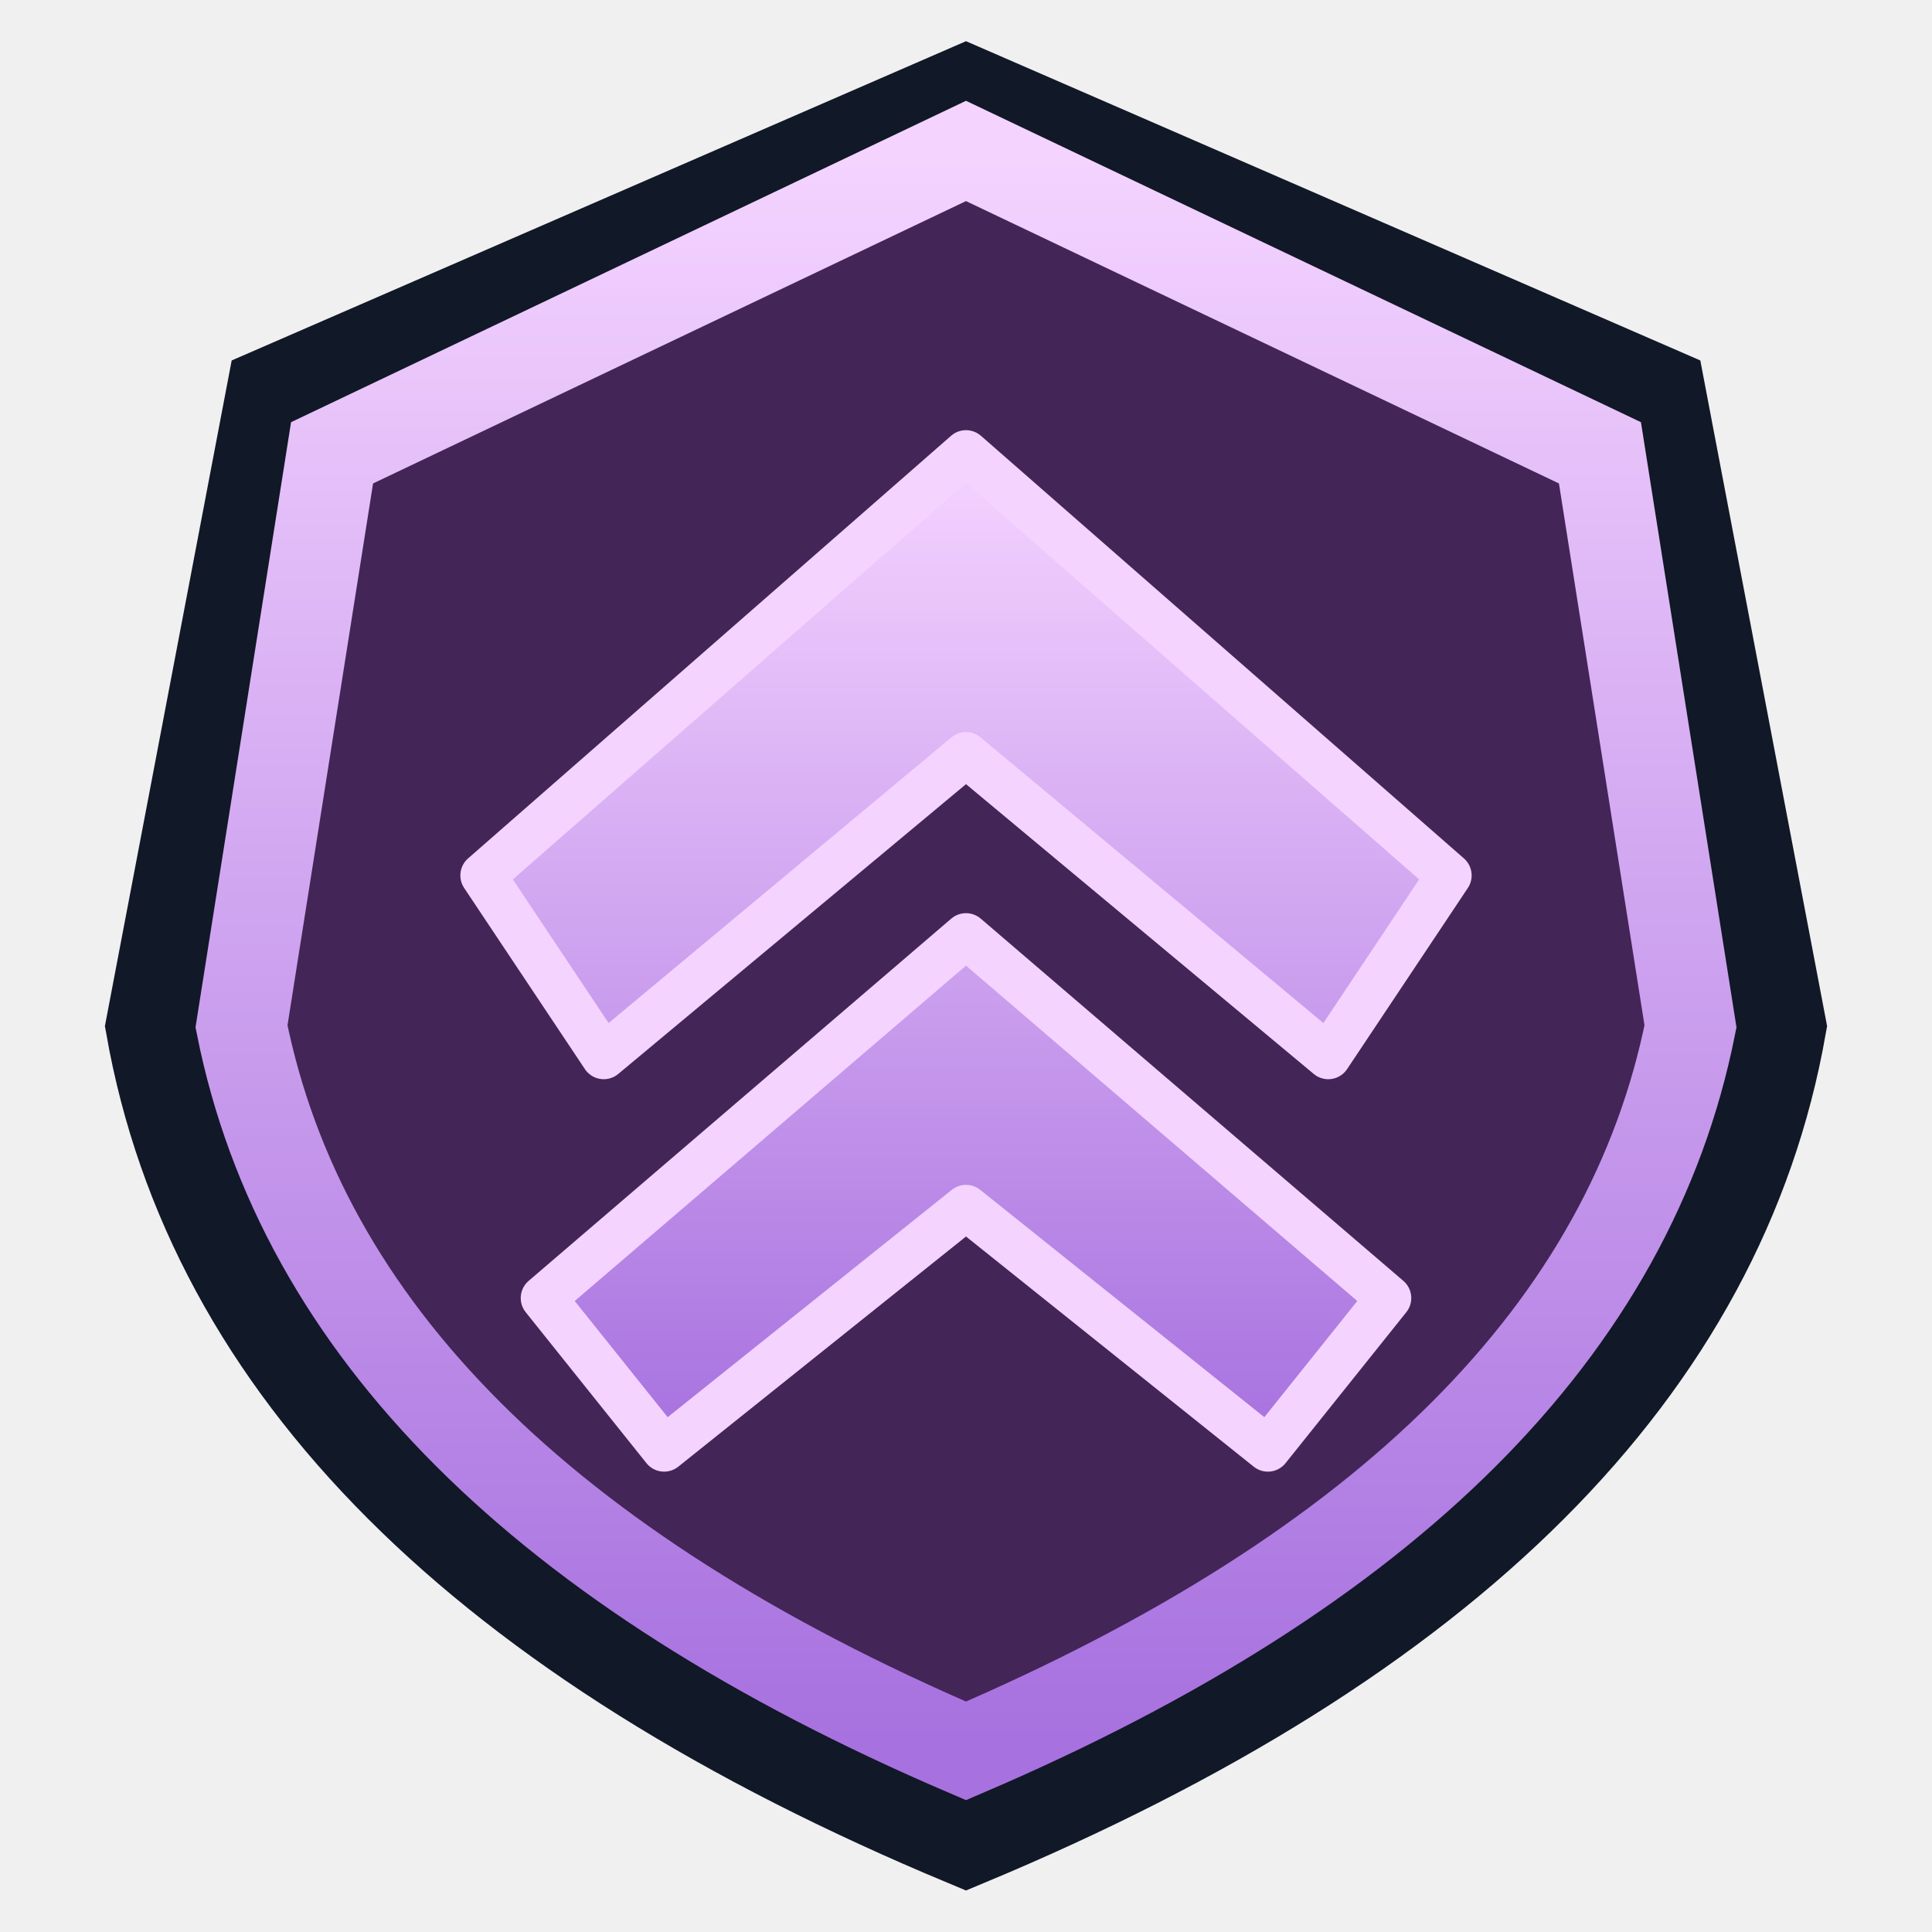
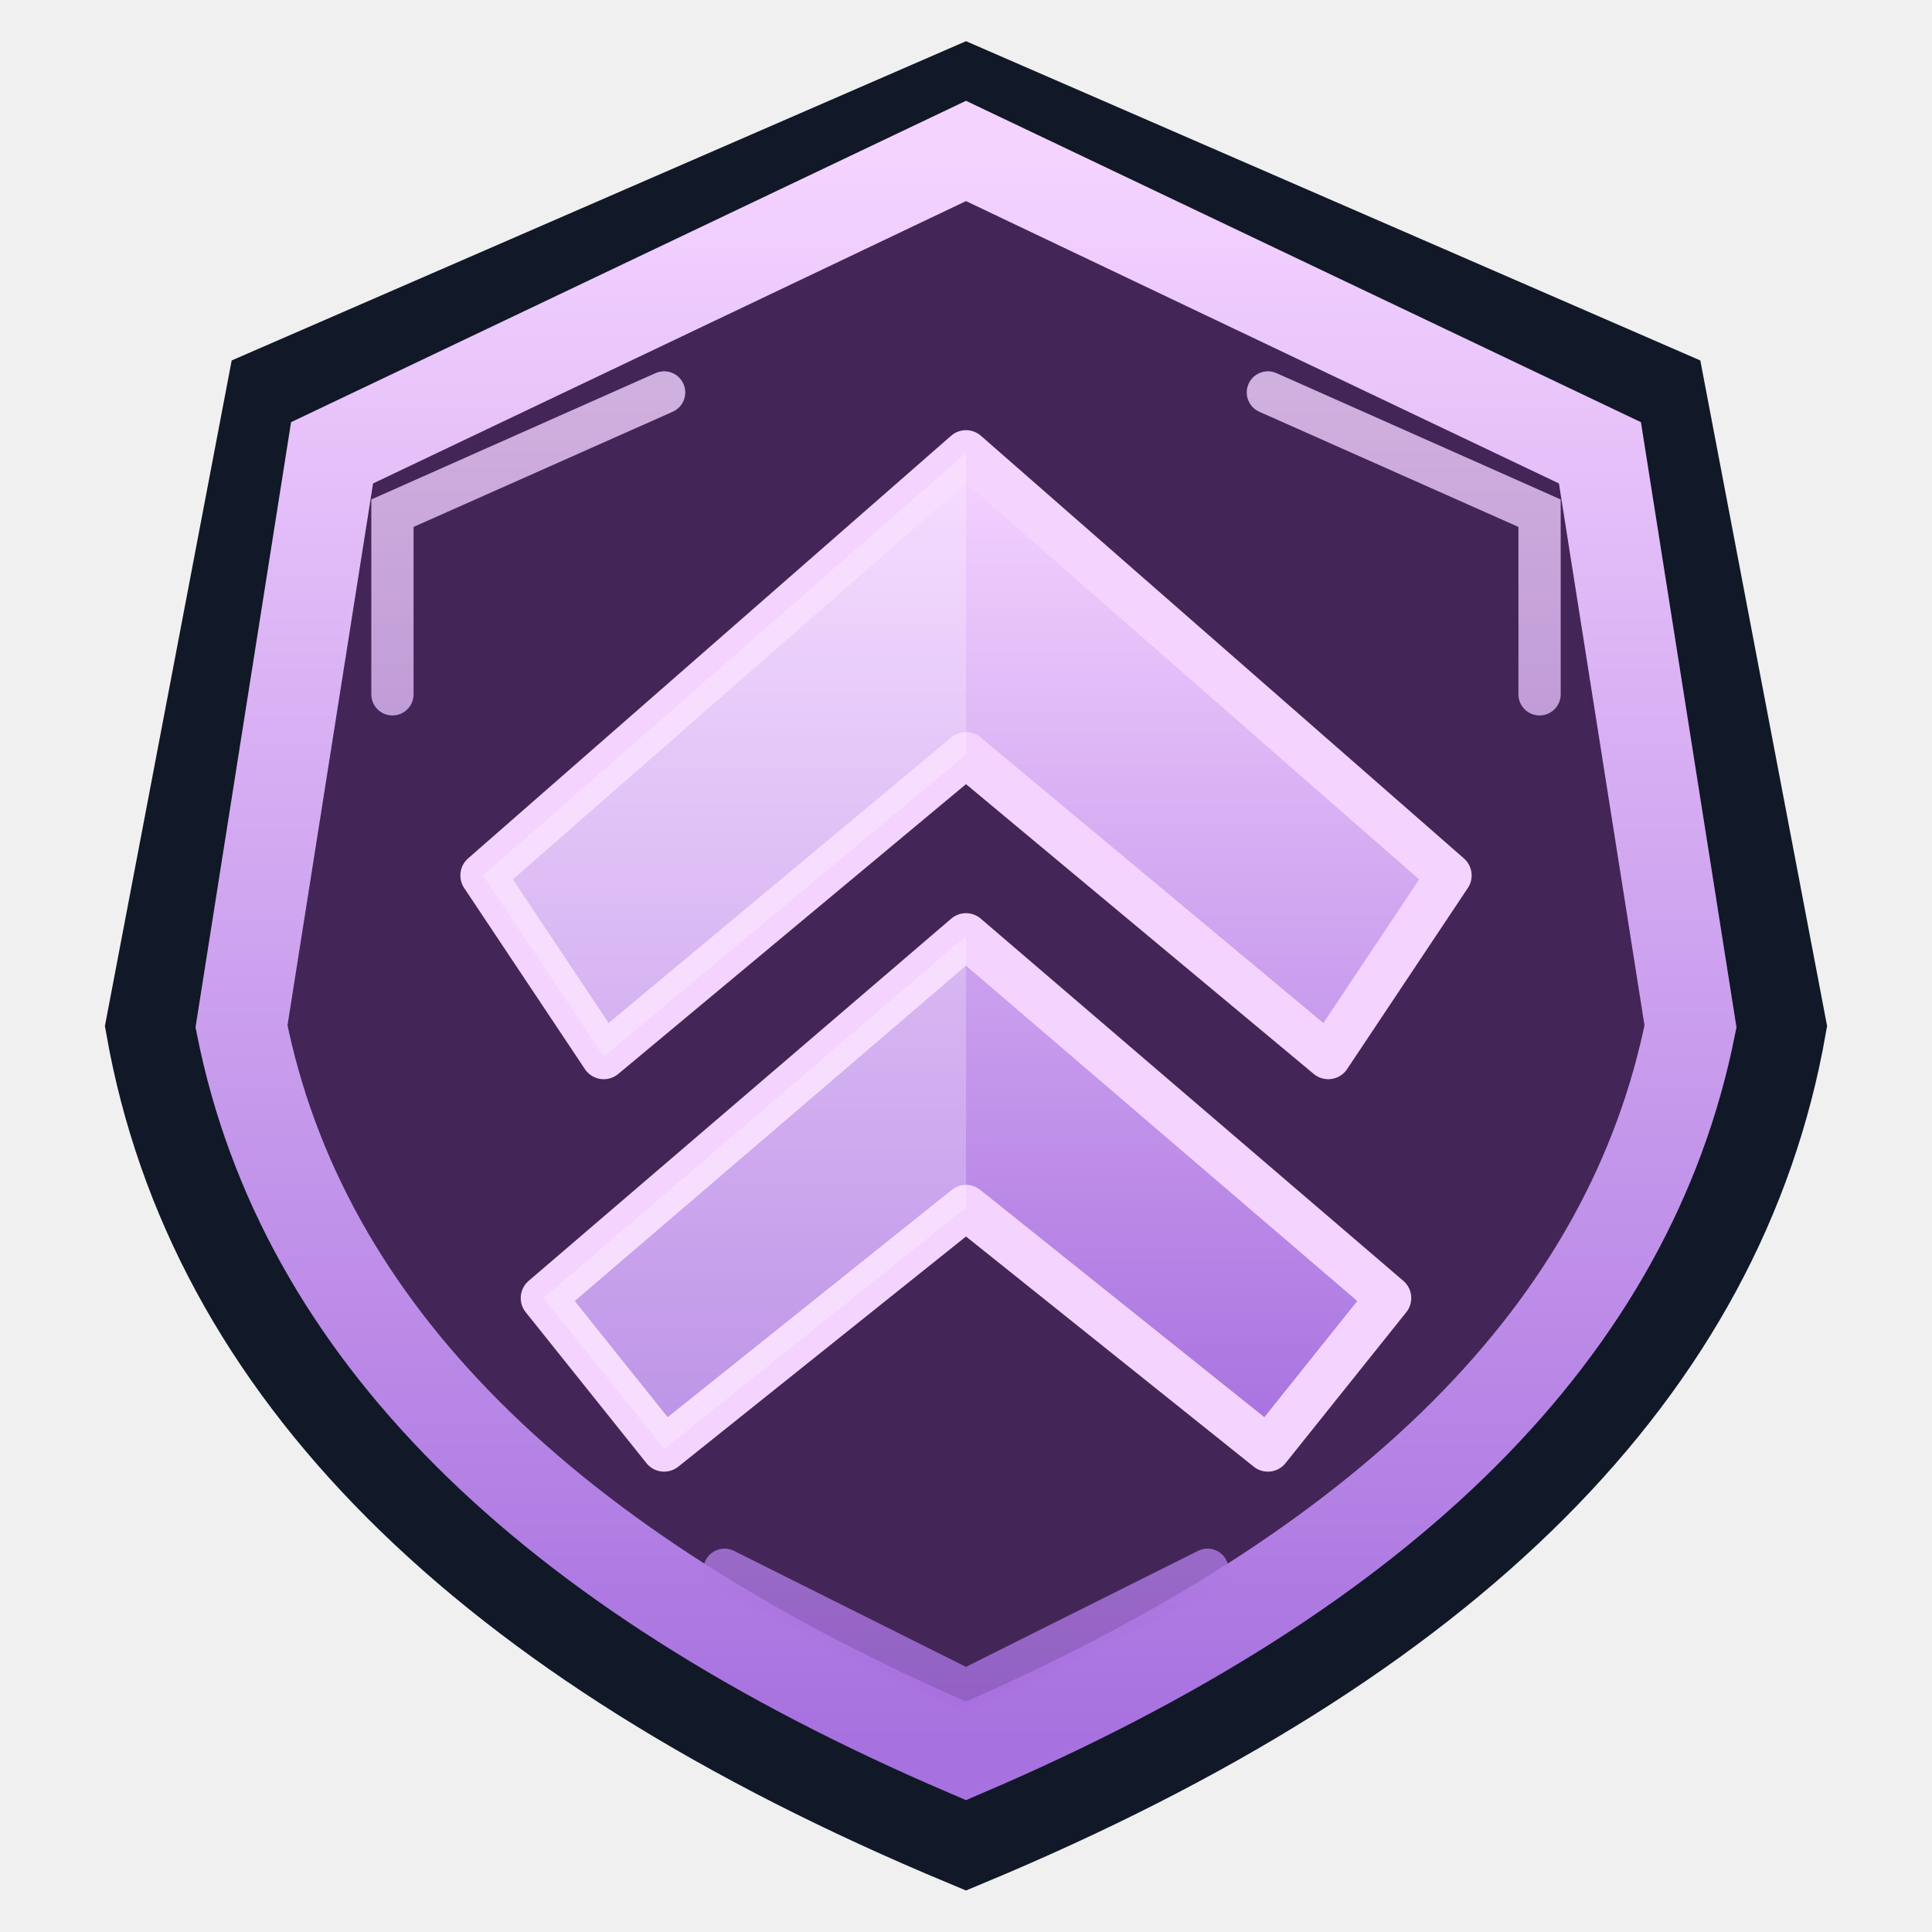
<svg xmlns="http://www.w3.org/2000/svg" viewBox="0 0 64 64">
  <defs>
    <linearGradient id="metal" x2="0" y2="1">
      <stop stop-color="#f4d3ff" />
      <stop offset="1" stop-color="#a771df" />
    </linearGradient>
  </defs>
  <path d="M32 3 55 13 59 34Q56 51 32 61 8 51 5 34L9 13Z" fill="#432558" stroke="#111827" stroke-width="3" />
  <path d="M32 5 53 15 56 34Q53 49 32 58 11 49 8 34L11 15Z" fill="none" stroke="url(#metal)" stroke-width="3" />
  <path d="M32 15 48 29 44 35 32 25 20 35 16 29ZM32 31 46 43 42 48 32 40 22 48 18 43Z" fill="url(#metal)" stroke="#f4d3ff" stroke-width="1.5" stroke-linejoin="round" />
+   <path d="M32 15V25L20 35 16 29Z M32 31V40L22 48 18 43Z" fill="#fff" opacity=".24" />
+   <path d="M13 23V17L22 13M51 23V17L42 13M24 52L32 56 40 52" fill="none" stroke="url(#metal)" stroke-width="1.4" stroke-linecap="round" opacity=".8" />
</svg>
